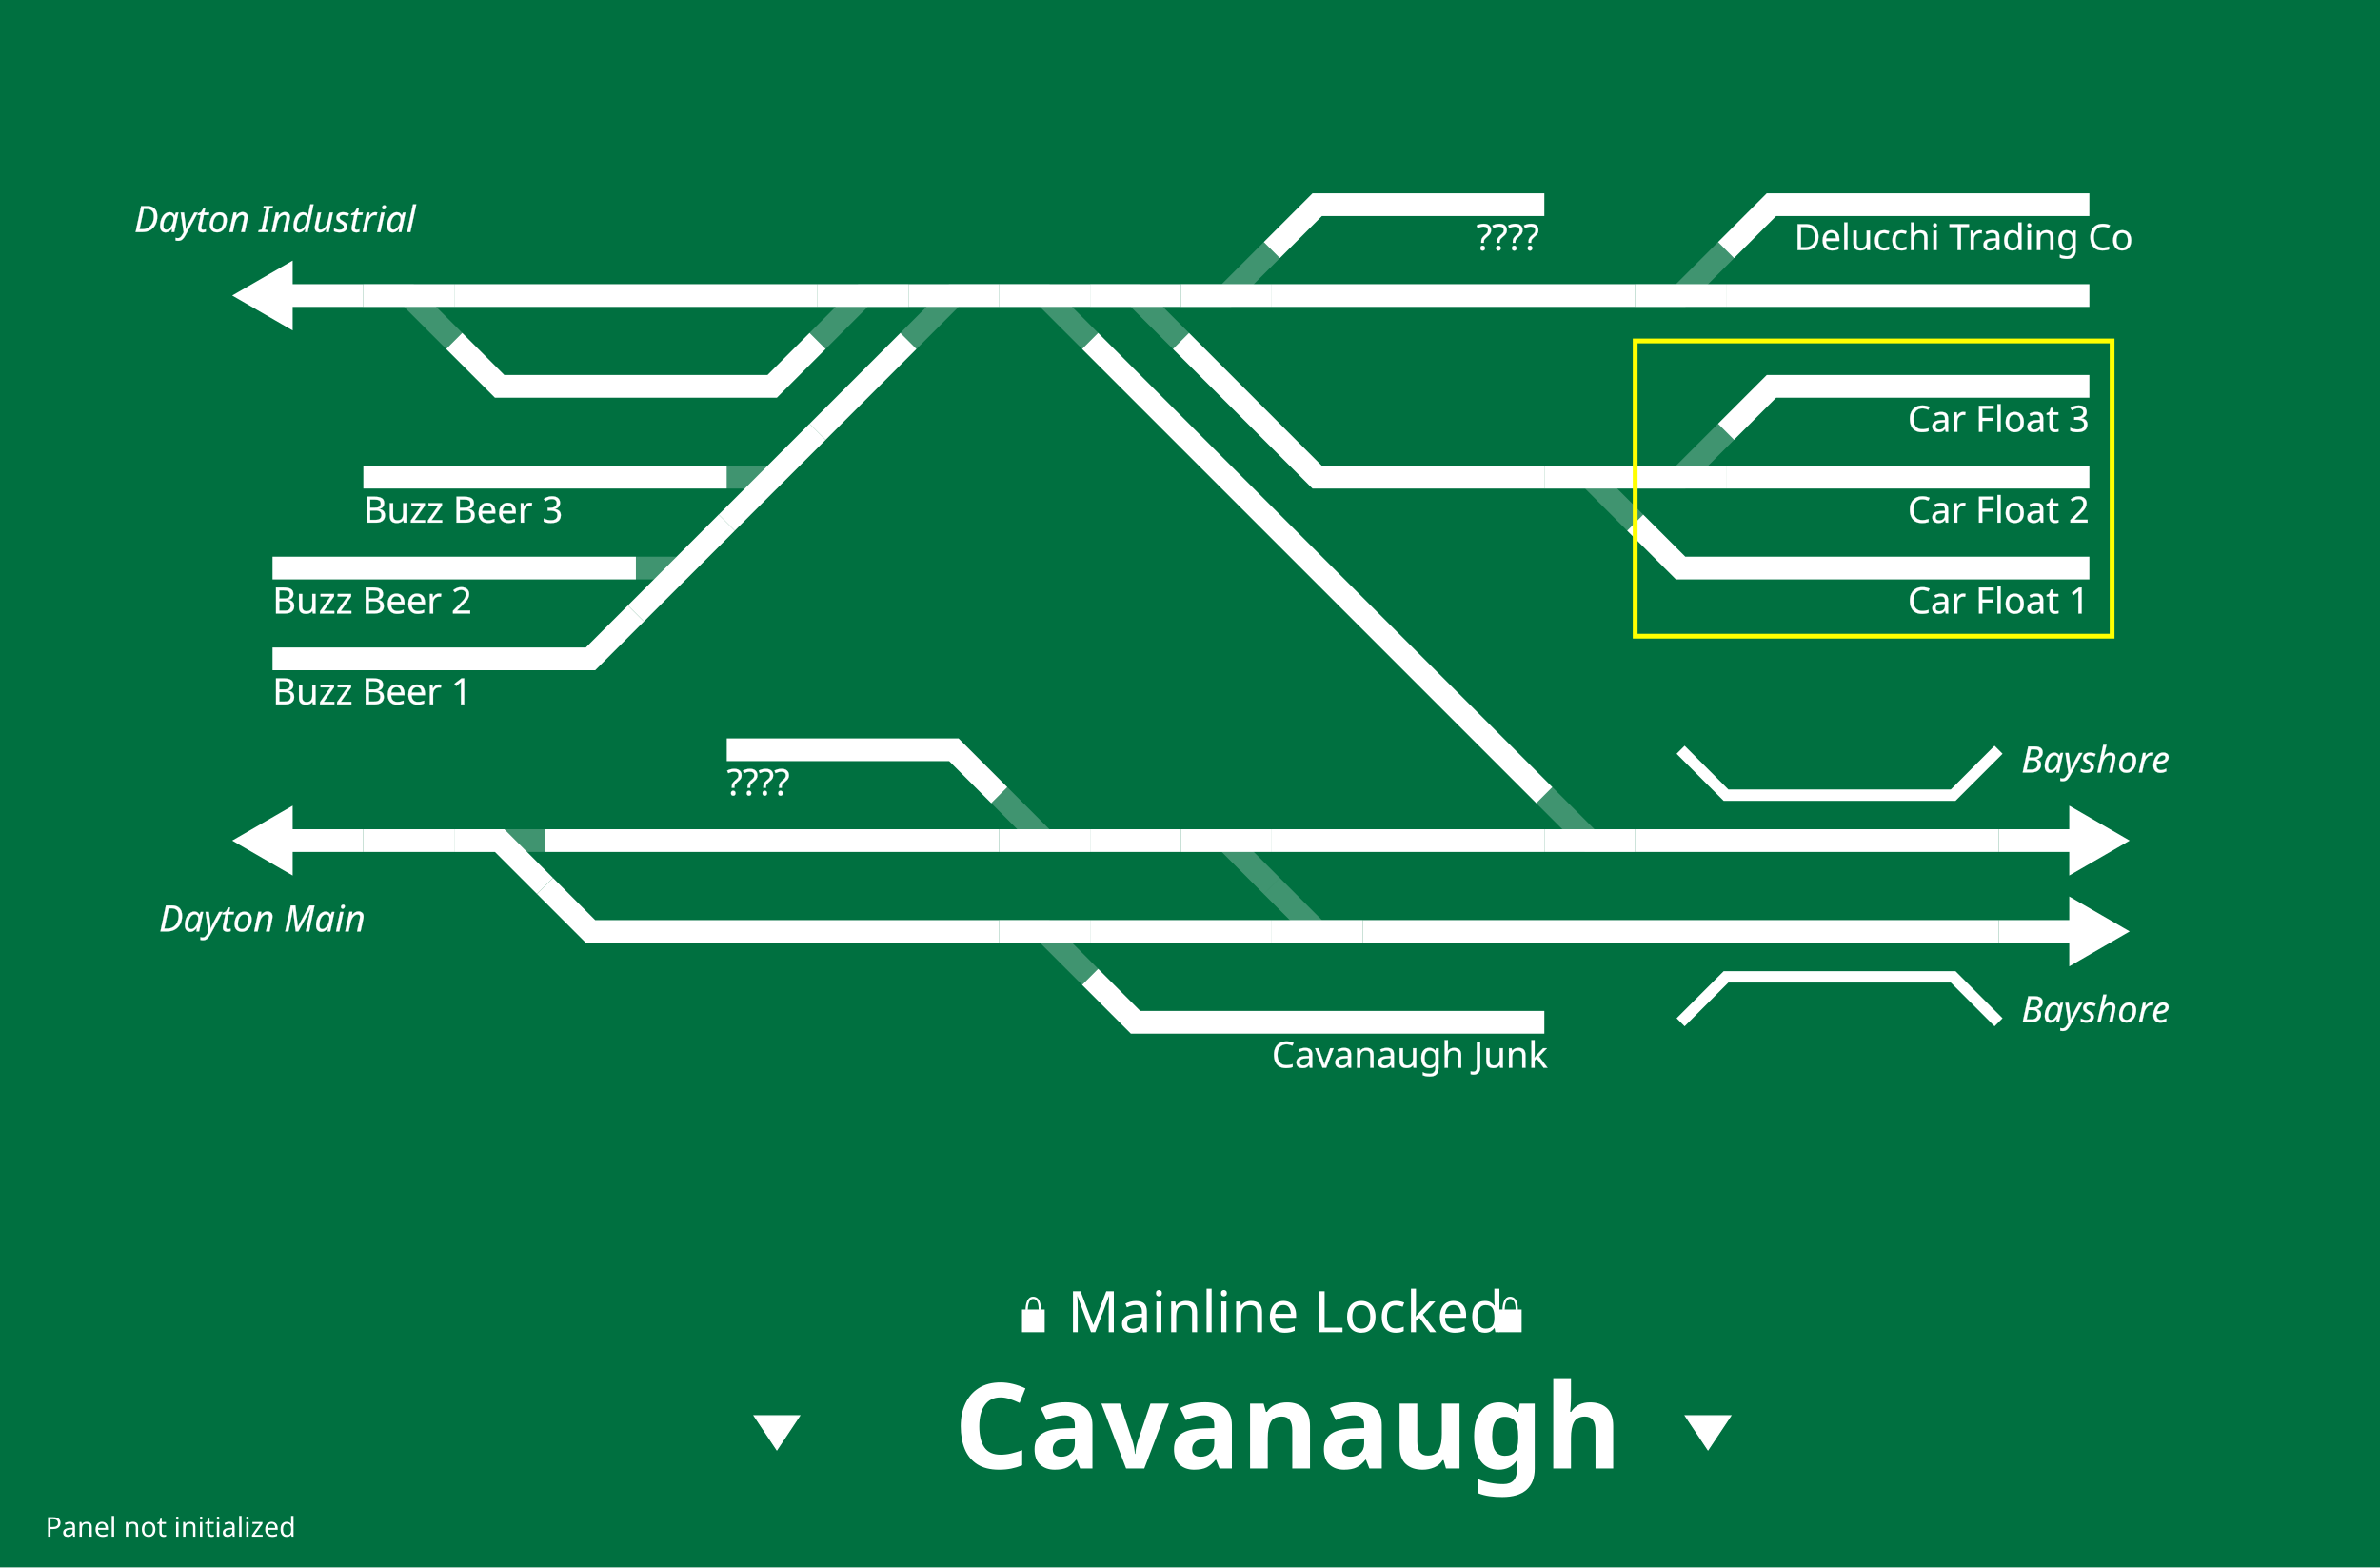
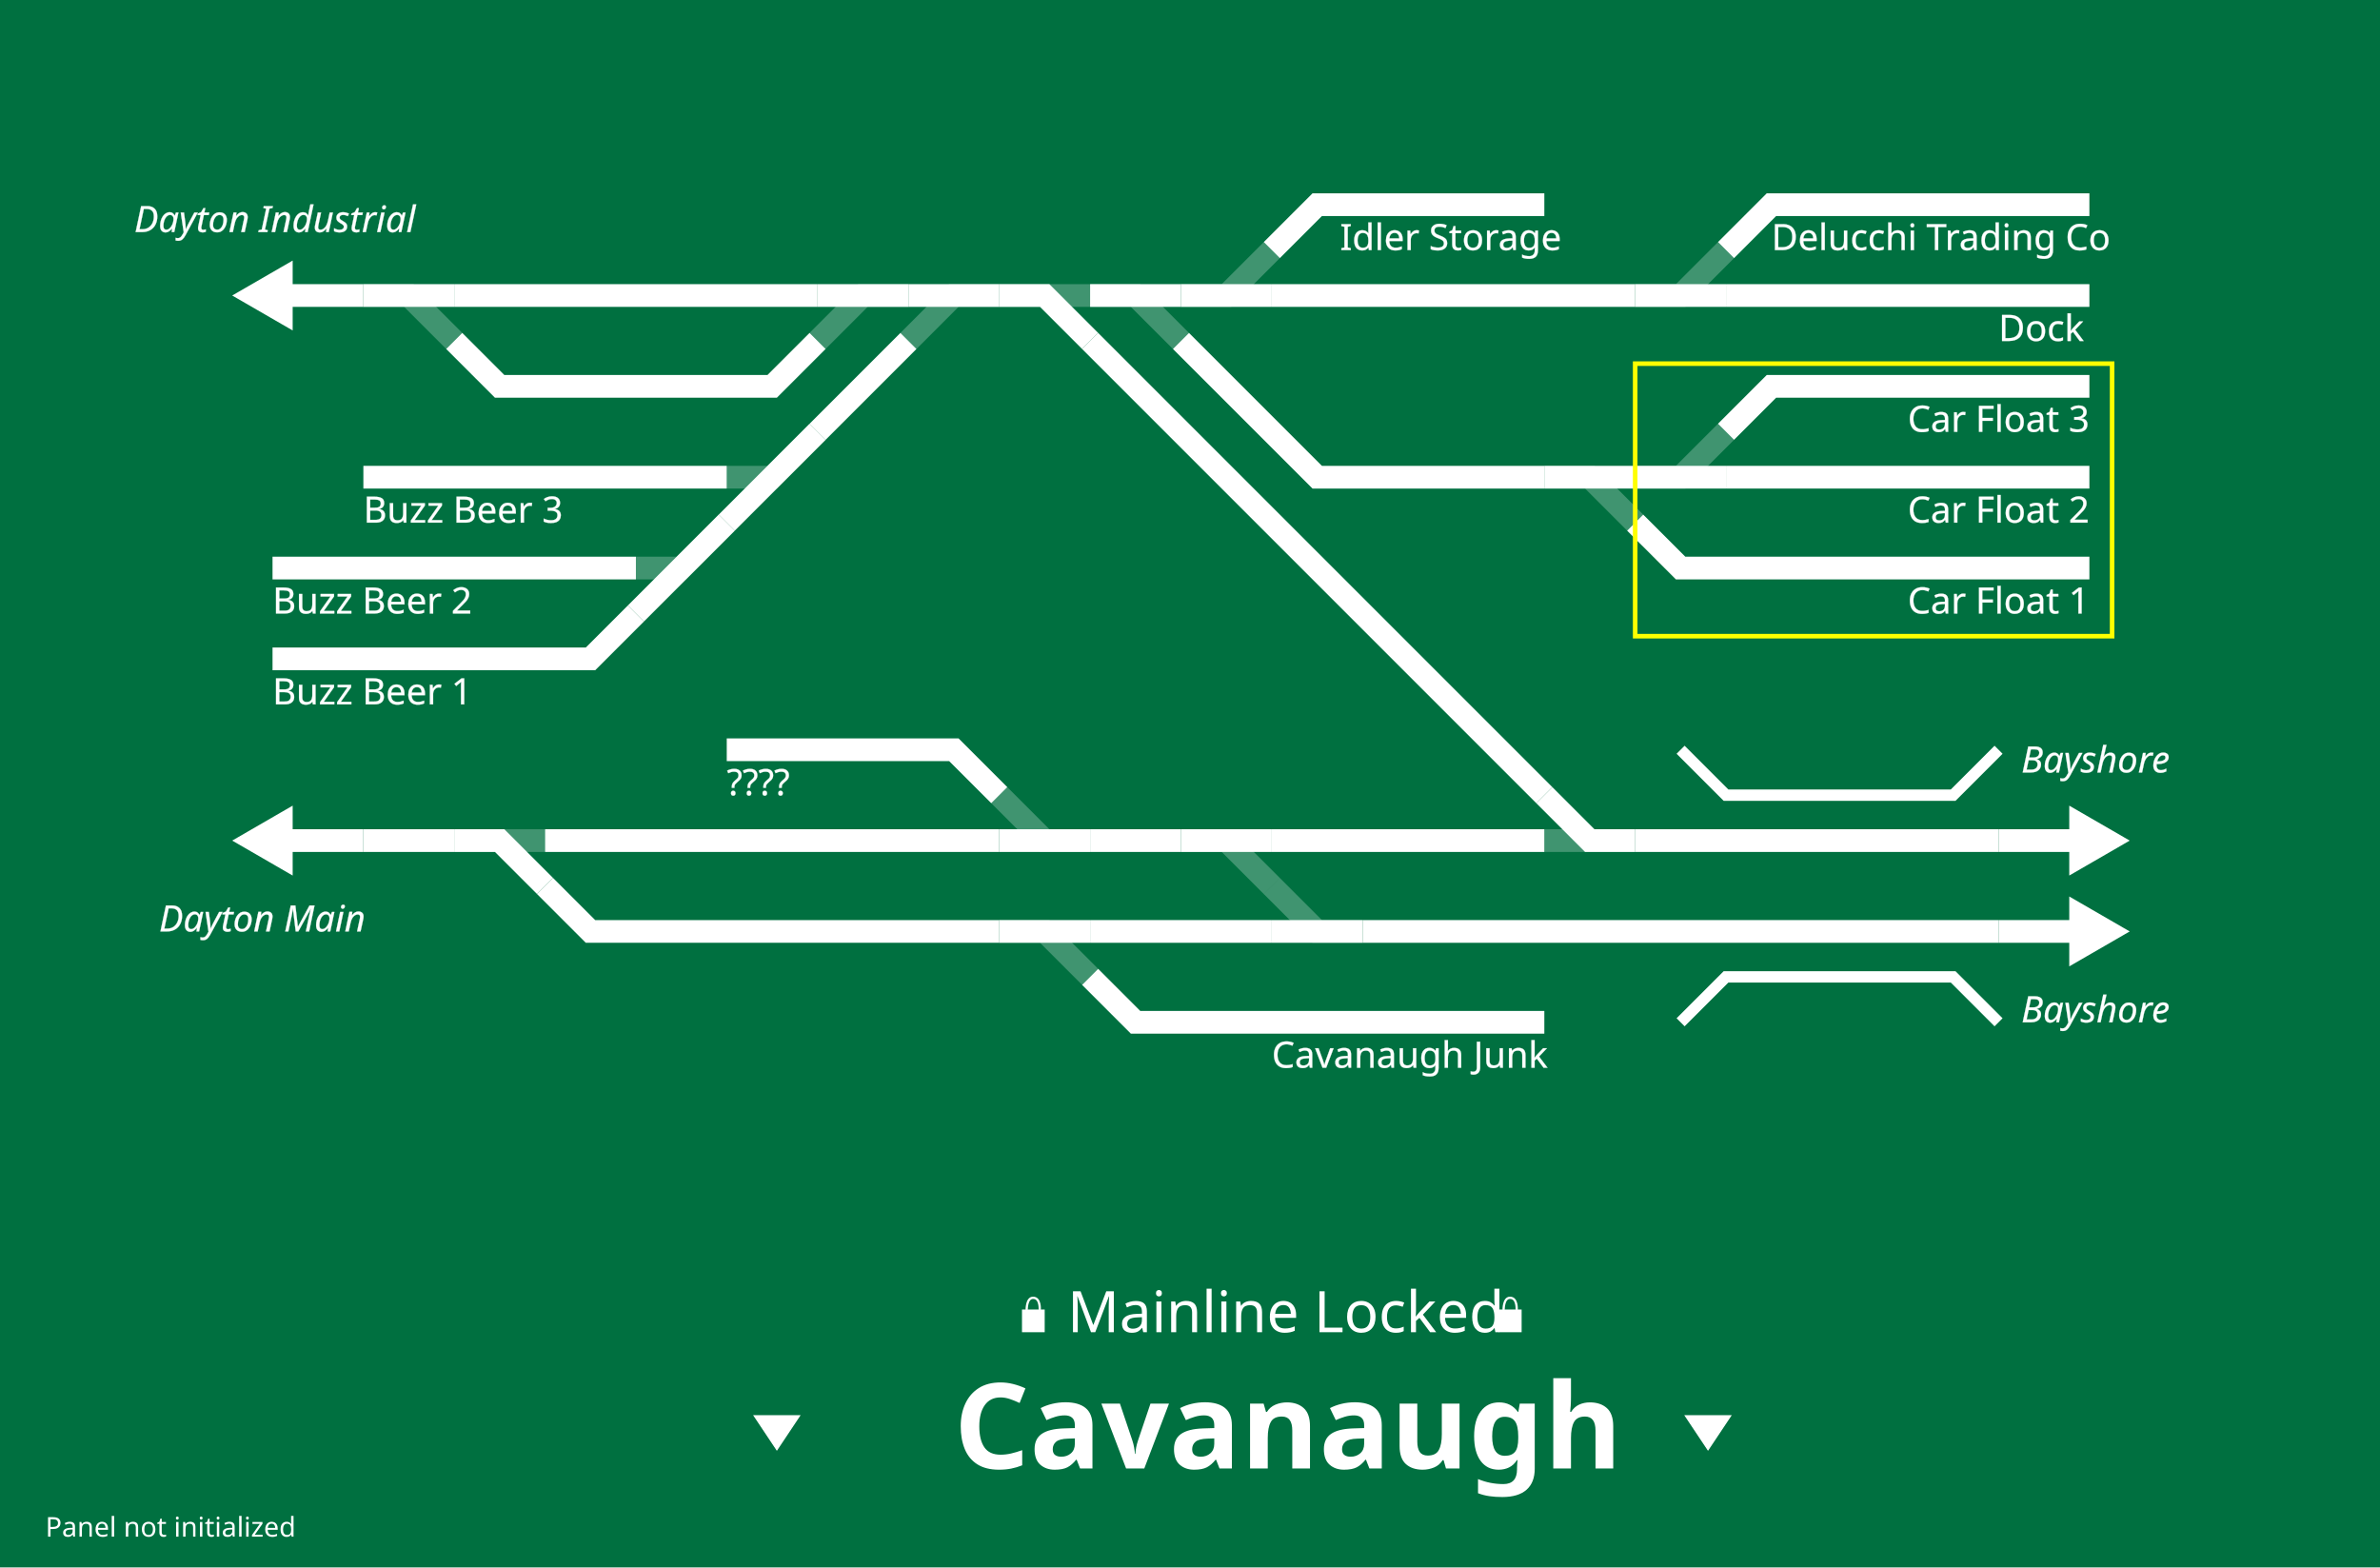
<svg xmlns="http://www.w3.org/2000/svg" xmlns:xlink="http://www.w3.org/1999/xlink" width="1047.958" height="690.115" id="svg2" version="1.1">
  <defs id="defs4">
    <marker orient="auto" refY="0.0" refX="0.0" id="StopS" style="overflow:visible">
      <path id="path4089" d="M 0,5.65 0,-5.65" style="fill:none;stroke:#ffffff;stroke-width:1pt" transform="scale(0.6,0.2)" />
    </marker>
    <linearGradient id="linearGradient5066">
      <stop style="stop-color:#000000;stop-opacity:0.188;" offset="0" id="stop5068" />
      <stop style="stop-color:#000000;stop-opacity:0;" offset="1" id="stop5070" />
    </linearGradient>
    <linearGradient id="linearGradient4692">
      <stop id="stop4694" offset="0" style="stop-color:#ffffff;stop-opacity:0.753;" />
      <stop id="stop4696" offset="1" style="stop-color:#ffffff;stop-opacity:0;" />
    </linearGradient>
    <linearGradient id="linearGradient4186">
      <stop style="stop-color:#808080;stop-opacity:1;" offset="0" id="stop4188" />
      <stop style="stop-color:#000000;stop-opacity:0;" offset="1" id="stop4190" />
    </linearGradient>
    <linearGradient id="linearGradient4137" paint="solid">
      <stop style="stop-color:#00ff00;stop-opacity:1;" offset="0" id="stop4139" />
    </linearGradient>
    <linearGradient xlink:href="#linearGradient4186" id="linearGradient4976" gradientUnits="userSpaceOnUse" x1="39.5" y1="75.114" x2="70.5" y2="75.114" />
    <linearGradient xlink:href="#linearGradient4186" id="linearGradient4978" gradientUnits="userSpaceOnUse" x1="39.5" y1="75.114" x2="70.5" y2="75.114" />
    <radialGradient xlink:href="#linearGradient4692" id="radialGradient5060" gradientUnits="userSpaceOnUse" cx="55" cy="75.114" fx="55" fy="75.114" r="15" />
    <radialGradient xlink:href="#linearGradient5066" id="radialGradient5064" gradientUnits="userSpaceOnUse" cx="55" cy="75.114" fx="55" fy="75.114" r="15" />
    <radialGradient xlink:href="#linearGradient4692" id="radialGradient4247" gradientUnits="userSpaceOnUse" cx="55" cy="75.114" fx="55" fy="75.114" r="15" />
    <radialGradient xlink:href="#linearGradient5066" id="radialGradient4249" gradientUnits="userSpaceOnUse" cx="55" cy="75.114" fx="55" fy="75.114" r="15" />
    <radialGradient xlink:href="#linearGradient5066" id="radialGradient4251" gradientUnits="userSpaceOnUse" cx="55" cy="75.114" fx="55" fy="75.114" r="15" />
    <linearGradient xlink:href="#linearGradient4186" id="linearGradient4253" gradientUnits="userSpaceOnUse" x1="39.5" y1="75.114" x2="70.5" y2="75.114" />
    <linearGradient xlink:href="#linearGradient4186" id="linearGradient4255" gradientUnits="userSpaceOnUse" x1="39.5" y1="75.114" x2="70.5" y2="75.114" />
    <marker orient="auto" refY="0" refX="0.6" id="TriangleAuthNBMarker" style="overflow:visible">
      <path id="TriangleAuthNBMarkerPath" d="m 5.77,0 -8.65,5 0,-10 8.65,5 z" style="fill:#00ff00;fill-rule:evenodd;stroke:#00ff00;stroke-width:1pt;marker-start:none" transform="scale(0.2,0.2)" />
    </marker>
    <marker orient="auto" refY="0" refX="-0.6" id="TriangleAuthSBMarker" style="overflow:visible">
      <path id="TriangleAuthSBMarkerPath" d="m 5.77,0 -8.65,5 0,-10 8.65,5 z" style="fill:#00ff00;fill-rule:evenodd;stroke:#00ff00;stroke-width:1pt;marker-start:none" transform="scale(-0.2,-0.2)" />
    </marker>
    <marker orient="auto" refY="0" refX="0.6" id="TriangleOccupiedNBMarker" style="overflow:visible">
      <path id="TriangleOccupiedNBMarkerPath" d="m 5.77,0 -8.65,5 0,-10 8.65,5 z" style="fill:#ff0000;fill-rule:evenodd;stroke:#ff0000;stroke-width:1pt;marker-start:none" transform="scale(0.2,0.2)" />
    </marker>
    <marker orient="auto" refY="0" refX="-0.6" id="TriangleOccupiedSBMarker" style="overflow:visible">
      <path id="TriangleOccupiedSBMarkerPath" d="m 5.77,0 -8.65,5 0,-10 8.65,5 z" style="fill:#ff0000;fill-rule:evenodd;stroke:#ff0000;stroke-width:1pt;marker-start:none" transform="scale(-0.2,-0.2)" />
    </marker>
    <marker orient="auto" refY="0" refX="0" id="TriangleOutM" style="overflow:visible">
      <path id="path4051" d="m 5.77,0 -8.65,5 0,-10 8.65,5 z" style="fill:#ffffff;fill-rule:evenodd;stroke:#ffffff;stroke-width:1pt;marker-start:none" transform="scale(0.25,0.25)" />
    </marker>
    <marker orient="auto" refY="0" refX="0" id="TriangleInM" style="overflow:visible">
      <path id="path4042" d="m 5.77,0 -8.65,5 0,-10 8.65,5 z" style="fill:#ffffff;fill-rule:evenodd;stroke:#ffffff;stroke-width:1pt;marker-start:none" transform="scale(-0.25,-0.25)" />
    </marker>
    <marker orient="auto" refY="0" refX="0" id="StopM" style="overflow:visible">
      <path id="path4078" d="M 0,5.65 0,-5.65" style="fill:none;stroke:#ffffff;stroke-width:2pt" transform="scale(0.4,0.4)" />
    </marker>
  </defs>
  <g id="backgroundLayer" transform="translate(0,-312.2474)" style="display:inline">
    <rect style="fill:#007040;fill-opacity:1;fill-rule:evenodd;stroke:none" id="panelBackground" width="1047.958" height="690.115" x="0" y="312.247" />
  </g>
  <g id="textLayer" transform="translate(0,-3.979754)" style="display:inline">
    <a xlink:href="Victoria.svg" id="a4948">
      <text id="panelTitle" y="650.561" x="420" style="font-style:normal;font-variant:normal;font-weight:bold;font-stretch:normal;font-size:52.338px;line-height:125%;font-family:'Trebuchet MS';-inkscape-font-specification:'Trebuchet MS Bold';text-align:start;letter-spacing:0px;word-spacing:0px;writing-mode:lr-tb;text-anchor:start;fill:#ffffff;fill-opacity:1;stroke:none" xml:space="preserve">
        <tspan y="650.561" x="420" id="tspan3823">Cavanaugh</tspan>
      </text>
    </a>
    <text id="panelStatus" y="680.561" x="20" style="font-style:normal;font-variant:normal;font-weight:normal;font-stretch:normal;font-size:12px;line-height:125%;font-family:'Trebuchet MS';-inkscape-font-specification:'Trebuchet MS';text-align:start;letter-spacing:0px;word-spacing:0px;writing-mode:lr-tb;text-anchor:start;fill:#ffffff;fill-opacity:1;stroke:none" xml:space="preserve">
      <tspan y="680.561" x="20" id="tspanPanelStatus">Panel not initialized</tspan>
    </text>
    <path style="fill:#ffffff;fill-opacity:1;stroke:#ffffff;stroke-width:0.5px;stroke-linecap:butt;stroke-linejoin:miter;stroke-opacity:1" d="m 342.068,642.323 -10,-15 20,0 z" id="leftLevelTriangle" />
    <use x="0" y="0" xlink:href="#leftLevelTriangle" id="rightLevelTriangle" transform="translate(410,2.9515625e-6)" width="1047.958" height="690.115" />
    <g id="mainlineLockedGroup" transform="translate(70,486.4666)">
      <text xml:space="preserve" style="font-style:normal;font-variant:normal;font-weight:normal;font-stretch:normal;font-size:25.23px;line-height:125%;font-family:'Trebuchet MS';-inkscape-font-specification:'Trebuchet MS';text-align:start;letter-spacing:0px;word-spacing:0px;writing-mode:lr-tb;text-anchor:start;fill:#ffffff;fill-opacity:1;stroke:none" x="400" y="104.094" id="mainlineLockedText">
        <tspan y="104.094" x="400" id="tspan3321">Mainline Locked</tspan>
      </text>
      <g id="leftLock">
        <rect id="lockBody" width="10" height="10" x="380" y="94.094" style="fill:#ffffff;fill-opacity:1;stroke:none" />
        <path style="fill:none;stroke:#ffffff;stroke-width:1px;stroke-linecap:butt;stroke-linejoin:miter;stroke-opacity:1" d="m 382.068,94.274 c 0,0 -0.12,-5.383 2.818,-5.323 3.358,-0.06 2.924,5.323 2.924,5.323" id="path4159" />
      </g>
      <use height="690.115" width="1047.958" transform="translate(210,1.3237304e-6)" id="rightLock" xlink:href="#leftLock" y="0" x="0" />
    </g>
  </g>
  <g id="industrialTrackLayer" transform="translate(0,-3.979754)" style="display:inline">
    <path style="fill:none;stroke:#ffffff;stroke-width:10;stroke-linecap:butt;stroke-linejoin:miter;stroke-miterlimit:4;stroke-dasharray:none;stroke-opacity:1" d="m 680,454.094 -180,0 -20,-20" id="class2NorthPath" />
    <g id="g3187" transform="matrix(-1,0,0,1,760,-200)">
      <path style="opacity:0.25;fill:none;stroke:#ffffff;stroke-width:10;stroke-linecap:butt;stroke-linejoin:miter;stroke-miterlimit:4;stroke-dasharray:none;stroke-opacity:1" d="m 440,414.094 -20,0 -20,-20" id="TO115.R" />
      <path id="TO115.N" d="m 440,434.094 c -13.333,-13.333 -26.667,-26.667 -40,-40" style="fill:none;stroke:#ffffff;stroke-width:10;stroke-linecap:butt;stroke-linejoin:miter;stroke-miterlimit:4;stroke-dasharray:none;stroke-opacity:1" />
    </g>
    <g id="g3199" transform="matrix(-1,0,0,-1,1080,908.189)">
      <path style="opacity:0.25;fill:none;stroke:#ffffff;stroke-width:10;stroke-linecap:butt;stroke-linejoin:miter;stroke-miterlimit:4;stroke-dasharray:none;stroke-opacity:1" d="m 520,514.095 20,20 20,0" id="TO100A.R" />
      <path id="TO100A.N" d="m 520,534.095 40,0" style="fill:none;stroke:#ffffff;stroke-width:10;stroke-linecap:butt;stroke-linejoin:miter;stroke-miterlimit:4;stroke-dasharray:none;stroke-opacity:1" />
    </g>
    <g id="g3524" transform="translate(40,-120)">
      <path style="opacity:0.25;fill:none;stroke:#ffffff;stroke-width:10;stroke-linecap:butt;stroke-linejoin:miter;stroke-miterlimit:4;stroke-dasharray:none;stroke-opacity:1" d="m 520,514.095 20,20 20,0" id="TO100B.R" />
      <path id="TO100B.N" d="m 520,534.095 40,0" style="fill:none;stroke:#ffffff;stroke-width:10;stroke-linecap:butt;stroke-linejoin:miter;stroke-miterlimit:4;stroke-dasharray:none;stroke-opacity:1" />
    </g>
    <g id="g3532" transform="matrix(-1,0,0,-1,1000,948.189)">
      <path style="opacity:0.25;fill:none;stroke:#ffffff;stroke-width:10;stroke-linecap:butt;stroke-linejoin:miter;stroke-miterlimit:4;stroke-dasharray:none;stroke-opacity:1" d="m 520,514.095 20,20 20,0" id="TO102.R" />
      <path id="TO102.N" d="m 520,534.095 40,0" style="fill:none;stroke:#ffffff;stroke-width:10;stroke-linecap:butt;stroke-linejoin:miter;stroke-miterlimit:4;stroke-dasharray:none;stroke-opacity:1" />
    </g>
    <g id="g3536" transform="translate(-80,-160)">
      <path style="opacity:0.25;fill:none;stroke:#ffffff;stroke-width:10;stroke-linecap:butt;stroke-linejoin:miter;stroke-miterlimit:4;stroke-dasharray:none;stroke-opacity:1" d="m 520,514.095 20,20 20,0" id="TO103.R" />
      <path id="TO103.N" d="m 520,534.095 40,0" style="fill:none;stroke:#ffffff;stroke-width:10;stroke-linecap:butt;stroke-linejoin:miter;stroke-miterlimit:4;stroke-dasharray:none;stroke-opacity:1" />
    </g>
    <g id="g3540" transform="translate(160,-160)">
-       <path style="opacity:0.25;fill:none;stroke:#ffffff;stroke-width:10;stroke-linecap:butt;stroke-linejoin:miter;stroke-miterlimit:4;stroke-dasharray:none;stroke-opacity:1" d="m 520,514.095 20,20 20,0" id="TO105.R" />
-       <path id="TO105.N" d="m 520,534.095 40,0" style="fill:none;stroke:#ffffff;stroke-width:10;stroke-linecap:butt;stroke-linejoin:miter;stroke-miterlimit:4;stroke-dasharray:none;stroke-opacity:1" />
+       <path style="opacity:0.25;fill:none;stroke:#ffffff;stroke-width:10;stroke-linecap:butt;stroke-linejoin:miter;stroke-miterlimit:4;stroke-dasharray:none;stroke-opacity:1" d="m 520,534.095 40,0" id="TO105.R" />
+       <path id="TO105.N" d="m 520,514.095 20,20 20,0" style="fill:none;stroke:#ffffff;stroke-width:10;stroke-linecap:butt;stroke-linejoin:miter;stroke-miterlimit:4;stroke-dasharray:none;stroke-opacity:1" />
    </g>
    <path id="departureNorthPath" d="m 760,114.094 20,-20 140,0" style="fill:none;stroke:#ffffff;stroke-width:10;stroke-linecap:butt;stroke-linejoin:miter;stroke-miterlimit:4;stroke-dasharray:none;stroke-opacity:1" />
    <path id="path3245" d="m 560,414.094 -80,0" style="fill:none;stroke:#ffffff;stroke-width:10;stroke-linecap:butt;stroke-linejoin:miter;stroke-miterlimit:4;stroke-dasharray:none;stroke-opacity:1" />
    <path id="path3256" d="m 480,154.095 200,200" style="fill:none;stroke:#ffffff;stroke-width:10;stroke-linecap:butt;stroke-linejoin:miter;stroke-miterlimit:4;stroke-dasharray:none;stroke-opacity:1" />
    <path style="fill:none;stroke:#ffffff;stroke-width:10;stroke-linecap:butt;stroke-linejoin:miter;stroke-miterlimit:4;stroke-dasharray:none;stroke-opacity:1" d="m 280,274.094 -20,20 -140,0" id="path3251" />
    <path style="fill:none;stroke:#ffffff;stroke-width:10;stroke-linecap:butt;stroke-linejoin:miter;stroke-miterlimit:4;stroke-dasharray:none;stroke-opacity:1" d="m 280,254.095 -160,0" id="path3258" />
    <path id="path3260" d="m 520,374.094 -40,0" style="fill:none;stroke:#ffffff;stroke-width:10;stroke-linecap:butt;stroke-linejoin:miter;stroke-miterlimit:4;stroke-dasharray:none;stroke-opacity:1" />
    <path style="fill:none;stroke:#ffffff;stroke-width:10;stroke-linecap:butt;stroke-linejoin:miter;stroke-miterlimit:4;stroke-dasharray:none;stroke-opacity:1" d="m 680,374.094 -120,0" id="path3262" />
    <path style="fill:none;stroke:#ffffff;stroke-width:10;stroke-linecap:butt;stroke-linejoin:miter;stroke-miterlimit:4;stroke-dasharray:none;stroke-opacity:1" d="m 880,374.094 -160,0" id="path3266" />
    <path id="path3268" d="m 880,414.094 -280,0" style="fill:none;stroke:#ffffff;stroke-width:10;stroke-linecap:butt;stroke-linejoin:miter;stroke-miterlimit:4;stroke-dasharray:none;stroke-opacity:1" />
    <path style="display:inline;fill:none;stroke:#ffffff;stroke-width:10;stroke-linecap:butt;stroke-linejoin:miter;stroke-miterlimit:4;stroke-dasharray:none;stroke-opacity:1;marker-start:url(#TriangleInM)" d="m 920,374.094 -40,0" id="path3233" />
    <path id="path3235" d="m 920,414.094 -40,0" style="display:inline;fill:none;stroke:#ffffff;stroke-width:10;stroke-linecap:butt;stroke-linejoin:miter;stroke-miterlimit:4;stroke-dasharray:none;stroke-opacity:1;marker-start:url(#TriangleInM)" />
    <path id="path3332" d="m 120,134.095 40,0" style="display:inline;fill:none;stroke:#ffffff;stroke-width:10;stroke-linecap:butt;stroke-linejoin:miter;stroke-miterlimit:4;stroke-dasharray:none;stroke-opacity:1;marker-start:url(#TriangleInM)" />
    <path style="fill:none;stroke:#ffffff;stroke-width:10;stroke-linecap:butt;stroke-linejoin:miter;stroke-miterlimit:4;stroke-dasharray:none;stroke-opacity:1" d="m 440,414.094 -180,0 -20,-20" id="path3313" />
    <path id="path3315" d="m 440,354.094 -20,-20 -100,0" style="fill:none;stroke:#ffffff;stroke-width:10;stroke-linecap:butt;stroke-linejoin:miter;stroke-miterlimit:4;stroke-dasharray:none;stroke-opacity:1" />
    <path style="fill:none;stroke:#ffffff;stroke-width:10;stroke-linecap:butt;stroke-linejoin:miter;stroke-miterlimit:4;stroke-dasharray:none;stroke-opacity:1" d="m 440,374.094 -200,0" id="path3150" />
    <g transform="matrix(-1,0,0,-1,1000,668.189)" id="g4305">
-       <path id="TO124.R" d="m 520,514.095 20,20 20,0" style="opacity:0.25;fill:none;stroke:#ffffff;stroke-width:10;stroke-linecap:butt;stroke-linejoin:miter;stroke-miterlimit:4;stroke-dasharray:none;stroke-opacity:1" />
-       <path style="fill:none;stroke:#ffffff;stroke-width:10;stroke-linecap:butt;stroke-linejoin:miter;stroke-miterlimit:4;stroke-dasharray:none;stroke-opacity:1" d="m 520,534.095 40,0" id="TO124.N" />
+       <path id="TO124.R" d="m 520,534.095 40,0" style="opacity:0.25;fill:none;stroke:#ffffff;stroke-width:10;stroke-linecap:butt;stroke-linejoin:miter;stroke-miterlimit:4;stroke-dasharray:none;stroke-opacity:1" />
+       <path style="fill:none;stroke:#ffffff;stroke-width:10;stroke-linecap:butt;stroke-linejoin:miter;stroke-miterlimit:4;stroke-dasharray:none;stroke-opacity:1" d="m 520,514.095 20,20 20,0" id="TO124.N" />
    </g>
    <g id="g4311" transform="matrix(-1,0,0,-1,1040,668.189)">
      <path style="opacity:0.25;fill:none;stroke:#ffffff;stroke-width:10;stroke-linecap:butt;stroke-linejoin:miter;stroke-miterlimit:4;stroke-dasharray:none;stroke-opacity:1" d="m 520,514.095 20,20 20,0" id="TO123.R" />
      <path id="TO123.N" d="m 520,534.095 40,0" style="fill:none;stroke:#ffffff;stroke-width:10;stroke-linecap:butt;stroke-linejoin:miter;stroke-miterlimit:4;stroke-dasharray:none;stroke-opacity:1" />
    </g>
    <g transform="matrix(-1,0,0,1,1080,-400)" id="g4317">
      <path id="TO122.R" d="m 520,514.095 20,20 20,0" style="opacity:0.25;fill:none;stroke:#ffffff;stroke-width:10;stroke-linecap:butt;stroke-linejoin:miter;stroke-miterlimit:4;stroke-dasharray:none;stroke-opacity:1" />
      <path style="fill:none;stroke:#ffffff;stroke-width:10;stroke-linecap:butt;stroke-linejoin:miter;stroke-miterlimit:4;stroke-dasharray:none;stroke-opacity:1" d="m 520,534.095 40,0" id="TO122.N" />
    </g>
    <g id="g4323" transform="matrix(-1,0,0,1,1280,-400)">
      <path style="opacity:0.25;fill:none;stroke:#ffffff;stroke-width:10;stroke-linecap:butt;stroke-linejoin:miter;stroke-miterlimit:4;stroke-dasharray:none;stroke-opacity:1" d="m 520,514.095 20,20 20,0" id="TO121.R" />
      <path id="TO121.N" d="m 520,534.095 40,0" style="fill:none;stroke:#ffffff;stroke-width:10;stroke-linecap:butt;stroke-linejoin:miter;stroke-miterlimit:4;stroke-dasharray:none;stroke-opacity:1" />
    </g>
    <g transform="matrix(-1,0,0,-1,1240,748.189)" id="g4329">
      <path id="TO120.R" d="m 520,514.095 20,20 20,0" style="opacity:0.25;fill:none;stroke:#ffffff;stroke-width:10;stroke-linecap:butt;stroke-linejoin:miter;stroke-miterlimit:4;stroke-dasharray:none;stroke-opacity:1" />
      <path style="fill:none;stroke:#ffffff;stroke-width:10;stroke-linecap:butt;stroke-linejoin:miter;stroke-miterlimit:4;stroke-dasharray:none;stroke-opacity:1" d="m 520,534.095 40,0" id="TO120.N" />
    </g>
    <g transform="matrix(-1,0,0,1,1280,-320)" id="g4335">
      <path id="TO119.R" d="m 520,514.095 20,20 20,0" style="opacity:0.25;fill:none;stroke:#ffffff;stroke-width:10;stroke-linecap:butt;stroke-linejoin:miter;stroke-miterlimit:4;stroke-dasharray:none;stroke-opacity:1" />
      <path style="fill:none;stroke:#ffffff;stroke-width:10;stroke-linecap:butt;stroke-linejoin:miter;stroke-miterlimit:4;stroke-dasharray:none;stroke-opacity:1" d="m 520,534.095 40,0" id="TO119.N" />
    </g>
    <g transform="matrix(1,0,0,-1,-120,668.189)" id="g4341">
      <path id="TO118.R" d="m 520,514.095 20,20 20,0" style="opacity:0.25;fill:none;stroke:#ffffff;stroke-width:10;stroke-linecap:butt;stroke-linejoin:miter;stroke-miterlimit:4;stroke-dasharray:none;stroke-opacity:1" />
      <path style="fill:none;stroke:#ffffff;stroke-width:10;stroke-linecap:butt;stroke-linejoin:miter;stroke-miterlimit:4;stroke-dasharray:none;stroke-opacity:1" d="m 520,534.095 40,0" id="TO118.N" />
    </g>
    <g id="g4347" transform="matrix(1,0,0,-1,-160,668.189)">
      <path style="opacity:0.25;fill:none;stroke:#ffffff;stroke-width:10;stroke-linecap:butt;stroke-linejoin:miter;stroke-miterlimit:4;stroke-dasharray:none;stroke-opacity:1" d="m 520,514.095 20,20 20,0" id="TO117.R" />
      <path id="TO117.N" d="m 520,534.095 40,0" style="fill:none;stroke:#ffffff;stroke-width:10;stroke-linecap:butt;stroke-linejoin:miter;stroke-miterlimit:4;stroke-dasharray:none;stroke-opacity:1" />
    </g>
    <g id="g4353" transform="matrix(-1,0,0,-1,720,668.189)">
      <path style="opacity:0.25;fill:none;stroke:#ffffff;stroke-width:10;stroke-linecap:butt;stroke-linejoin:miter;stroke-miterlimit:4;stroke-dasharray:none;stroke-opacity:1" d="m 520,514.095 20,20 20,0" id="TO116.R" />
      <path id="TO116.N" d="m 520,534.095 40,0" style="fill:none;stroke:#ffffff;stroke-width:10;stroke-linecap:butt;stroke-linejoin:miter;stroke-miterlimit:4;stroke-dasharray:none;stroke-opacity:1" />
    </g>
    <g transform="matrix(-1,0,0,1,720,-160)" id="g4363">
      <path id="TO114.R" d="m 440,414.094 -20,0 -20,-20" style="opacity:0.25;fill:none;stroke:#ffffff;stroke-width:10;stroke-linecap:butt;stroke-linejoin:miter;stroke-miterlimit:4;stroke-dasharray:none;stroke-opacity:1" />
      <path style="fill:none;stroke:#ffffff;stroke-width:10;stroke-linecap:butt;stroke-linejoin:miter;stroke-miterlimit:4;stroke-dasharray:none;stroke-opacity:1" d="m 440,434.094 c -13.333,-13.333 -26.667,-26.667 -40,-40" id="TO114.N" />
    </g>
    <path style="fill:none;stroke:#ffffff;stroke-width:10;stroke-linecap:butt;stroke-linejoin:miter;stroke-miterlimit:4;stroke-dasharray:none;stroke-opacity:1" d="m 560,114.094 20,-20 100,0" id="path4373" />
    <path id="path4375" d="m 760,194.095 20,-20 140,0" style="fill:none;stroke:#ffffff;stroke-width:10;stroke-linecap:butt;stroke-linejoin:miter;stroke-miterlimit:4;stroke-dasharray:none;stroke-opacity:1" />
    <path style="fill:none;stroke:#ffffff;stroke-width:10;stroke-linecap:butt;stroke-linejoin:miter;stroke-miterlimit:4;stroke-dasharray:none;stroke-opacity:1" d="m 720,234.095 20,20 180,0" id="path4377" />
    <path id="path4379" d="m 520,154.095 60,60 100,0" style="fill:none;stroke:#ffffff;stroke-width:10;stroke-linecap:butt;stroke-linejoin:miter;stroke-miterlimit:4;stroke-dasharray:none;stroke-opacity:1" />
    <path id="path4381" d="m 720,134.095 -160,0" style="fill:none;stroke:#ffffff;stroke-width:10;stroke-linecap:butt;stroke-linejoin:miter;stroke-miterlimit:4;stroke-dasharray:none;stroke-opacity:1" />
    <path style="fill:none;stroke:#ffffff;stroke-width:10;stroke-linecap:butt;stroke-linejoin:miter;stroke-miterlimit:4;stroke-dasharray:none;stroke-opacity:1" d="m 920,134.095 -160,0" id="path4383" />
    <path style="fill:none;stroke:#ffffff;stroke-width:10;stroke-linecap:butt;stroke-linejoin:miter;stroke-miterlimit:4;stroke-dasharray:none;stroke-opacity:1" d="m 200,154.095 20,20 120,0 20,-20" id="path4387" />
    <path style="fill:none;stroke:#ffffff;stroke-width:10;stroke-linecap:butt;stroke-linejoin:miter;stroke-miterlimit:4;stroke-dasharray:none;stroke-opacity:1" d="m 360,134.095 -160,0" id="path4389" />
    <path id="path4391" d="m 920,214.095 -160,0" style="fill:none;stroke:#ffffff;stroke-width:10;stroke-linecap:butt;stroke-linejoin:miter;stroke-miterlimit:4;stroke-dasharray:none;stroke-opacity:1" />
    <path id="path4396" d="m 320,214.095 -160,0" style="fill:none;stroke:#ffffff;stroke-width:10;stroke-linecap:butt;stroke-linejoin:miter;stroke-miterlimit:4;stroke-dasharray:none;stroke-opacity:1" />
    <path style="fill:none;stroke:#ffffff;stroke-width:10;stroke-linecap:butt;stroke-linejoin:miter;stroke-miterlimit:4;stroke-dasharray:none;stroke-opacity:1" d="m 400,154.095 -40,40" id="path4398" />
    <path id="path4426" d="m 880,334.094 -20,20 -100,0 -20,-20" style="fill:none;stroke:#ffffff;stroke-width:5;stroke-linecap:butt;stroke-linejoin:miter;stroke-miterlimit:4;stroke-dasharray:none;stroke-opacity:1" />
    <path style="fill:none;stroke:#ffffff;stroke-width:5;stroke-linecap:butt;stroke-linejoin:miter;stroke-miterlimit:4;stroke-dasharray:none;stroke-opacity:1" d="m 880,454.094 -20,-20 -100,0 -20,20" id="path4428" />
  </g>
  <g id="mainlineTrackLayer" transform="translate(0,-3.979754)" style="display:inline">
    <path style="fill:none;stroke:#ffffff;stroke-width:10;stroke-linecap:butt;stroke-linejoin:miter;stroke-miterlimit:4;stroke-dasharray:none;stroke-opacity:1;marker-start:url(#TriangleInM)" d="m 120,374.094 40,0" id="path4255" />
    <g style="display:inline" id="g3528" transform="matrix(-1,0,0,-1,760,908.189)">
      <path id="TO101.N" d="m 520,534.095 40,0" style="opacity:0.25;fill:none;stroke:#ffffff;stroke-width:10;stroke-linecap:butt;stroke-linejoin:miter;stroke-miterlimit:4;stroke-dasharray:none;stroke-opacity:1" />
      <path style="fill:none;stroke:#ffffff;stroke-width:10;stroke-linecap:butt;stroke-linejoin:miter;stroke-miterlimit:4;stroke-dasharray:none;stroke-opacity:1" d="m 520,514.095 20,20 20,0" id="TO101.R" />
    </g>
    <path id="path4393" d="m 200,374.094 -40,0" style="display:inline;fill:none;stroke:#ffffff;stroke-width:10;stroke-linecap:butt;stroke-linejoin:miter;stroke-miterlimit:4;stroke-dasharray:none;stroke-opacity:1" />
  </g>
  <g id="mainlinePanelLinkLayer" transform="translate(0,-5.4327394e-5)" style="display:inline">
-     <a xlink:href="Dayton.svg" id="daytonMainLink" transform="translate(-60,164)">
+     <a xlink:href="Dayton.svg" transform="translate(-60,164)" id="daytonMainLink">
      <text id="text3335" y="246.115" x="130" style="font-style:italic;font-variant:normal;font-weight:normal;font-stretch:normal;font-size:16px;line-height:125%;font-family:'Trebuchet MS';-inkscape-font-specification:'Trebuchet MS Italic';text-align:start;letter-spacing:0px;word-spacing:0px;writing-mode:lr-tb;text-anchor:start;fill:#ffffff;fill-opacity:1;stroke:#ffffff;stroke-width:0.1;stroke-miterlimit:4;stroke-dasharray:none;stroke-opacity:1" xml:space="preserve">
        <tspan y="246.115" x="130" id="tspan3337">Dayton Main</tspan>
      </text>
    </a>
-     <a xlink:href="Dayton.svg" transform="translate(-50.91918,16.0587)" id="daytonIndustrialLink">
+     <a xlink:href="Dayton.svg" id="daytonIndustrialLink" transform="translate(-50.91918,16.0587)">
      <text id="text3305" y="86.115" x="110" style="font-style:italic;font-variant:normal;font-weight:normal;font-stretch:normal;font-size:16px;line-height:125%;font-family:'Trebuchet MS';-inkscape-font-specification:'Trebuchet MS Italic';text-align:start;letter-spacing:0px;word-spacing:0px;writing-mode:lr-tb;text-anchor:start;fill:#ffffff;fill-opacity:1;stroke:#ffffff;stroke-width:0.1;stroke-miterlimit:4;stroke-dasharray:none;stroke-opacity:1" xml:space="preserve">
        <tspan id="tspan3307" y="86.115" x="110">Dayton Industrial</tspan>
      </text>
    </a>
  </g>
  <g id="industrialPanelLinkLayer" transform="translate(0,-5.0432739e-4)" style="display:inline">
-     <a xlink:href="Bayshore.svg" style="display:inline" transform="translate(750,204.0005)" id="bayshoreLink">
+     <a xlink:href="Bayshore.svg" id="bayshoreLink" transform="translate(750,204.0005)" style="display:inline">
      <text id="text3225" y="136.115" x="140" style="font-style:italic;font-variant:normal;font-weight:normal;font-stretch:normal;font-size:16px;line-height:125%;font-family:'Trebuchet MS';-inkscape-font-specification:'Trebuchet MS Italic';text-align:start;letter-spacing:0px;word-spacing:0px;writing-mode:lr-tb;text-anchor:start;fill:#ffffff;fill-opacity:1;stroke:#ffffff;stroke-width:0.1;stroke-miterlimit:4;stroke-dasharray:none;stroke-opacity:1" xml:space="preserve">
        <tspan y="136.115" x="140" id="tspan3227">Bayshore</tspan>
      </text>
      <text xml:space="preserve" style="font-style:italic;font-variant:normal;font-weight:normal;font-stretch:normal;font-size:16px;line-height:125%;font-family:'Trebuchet MS';-inkscape-font-specification:'Trebuchet MS Italic';text-align:start;letter-spacing:0px;word-spacing:0px;writing-mode:lr-tb;text-anchor:start;fill:#ffffff;fill-opacity:1;stroke:#ffffff;stroke-width:0.1;stroke-miterlimit:4;stroke-dasharray:none;stroke-opacity:1" x="140" y="246.115" id="text3229">
        <tspan id="tspan3231" x="140" y="246.115">Bayshore</tspan>
      </text>
    </a>
  </g>
  <g id="trackNameLayer" transform="translate(0,-5.4327394e-5)" style="display:inline">
-     <text xml:space="preserve" style="font-style:normal;font-variant:normal;font-weight:normal;font-stretch:normal;font-size:16px;line-height:125%;font-family:'Trebuchet MS';-inkscape-font-specification:'Trebuchet MS';text-align:start;letter-spacing:0px;word-spacing:0px;writing-mode:lr-tb;text-anchor:start;fill:#ffffff;fill-opacity:1;stroke:#ffffff;stroke-width:0.1;stroke-miterlimit:4;stroke-dasharray:none;stroke-opacity:1" x="790" y="110.115" id="text4498">
-       <tspan x="790" y="110.115" id="tspan3270">Delucchi Trading Co</tspan>
+     <text xml:space="preserve" style="font-style:normal;font-variant:normal;font-weight:normal;font-stretch:normal;font-size:16px;line-height:125%;font-family:'Trebuchet MS';-inkscape-font-specification:'Trebuchet MS';text-align:start;letter-spacing:0px;word-spacing:0px;writing-mode:lr-tb;text-anchor:start;fill:#ffffff;fill-opacity:1;stroke:#ffffff;stroke-width:0.1;stroke-miterlimit:4;stroke-dasharray:none;stroke-opacity:1" x="780" y="110.115" id="text4498">
+       <tspan x="780" y="110.115" id="tspan3270">Delucchi Trading Co</tspan>
    </text>
    <text xml:space="preserve" style="font-style:normal;font-variant:normal;font-weight:normal;font-stretch:normal;font-size:16px;line-height:125%;font-family:'Trebuchet MS';-inkscape-font-specification:'Trebuchet MS';text-align:start;letter-spacing:0px;word-spacing:0px;writing-mode:lr-tb;text-anchor:start;fill:#ffffff;fill-opacity:1;stroke:#ffffff;stroke-width:0.1;stroke-miterlimit:4;stroke-dasharray:none;stroke-opacity:1" x="560" y="470.115" id="text3266">
      <tspan id="tspan3268" x="560" y="470.115">Cavanaugh Junk</tspan>
    </text>
    <text id="text3274" y="270.115" x="120" style="font-style:normal;font-variant:normal;font-weight:normal;font-stretch:normal;font-size:16px;line-height:125%;font-family:'Trebuchet MS';-inkscape-font-specification:'Trebuchet MS';text-align:start;letter-spacing:0px;word-spacing:0px;writing-mode:lr-tb;text-anchor:start;fill:#ffffff;fill-opacity:1;stroke:#ffffff;stroke-width:0.1;stroke-miterlimit:4;stroke-dasharray:none;stroke-opacity:1" xml:space="preserve">
      <tspan id="tspan3276" y="270.115" x="120">Buzz Beer 2</tspan>
    </text>
    <text xml:space="preserve" style="font-style:normal;font-variant:normal;font-weight:normal;font-stretch:normal;font-size:16px;line-height:125%;font-family:'Trebuchet MS';-inkscape-font-specification:'Trebuchet MS';text-align:start;letter-spacing:0px;word-spacing:0px;writing-mode:lr-tb;text-anchor:start;fill:#ffffff;fill-opacity:1;stroke:#ffffff;stroke-width:0.1;stroke-miterlimit:4;stroke-dasharray:none;stroke-opacity:1" x="120" y="310.115" id="text3278">
      <tspan x="120" y="310.115" id="tspan3280">Buzz Beer 1</tspan>
    </text>
    <text id="text4400" y="270.115" x="840" style="font-style:normal;font-variant:normal;font-weight:normal;font-stretch:normal;font-size:16px;line-height:125%;font-family:'Trebuchet MS';-inkscape-font-specification:'Trebuchet MS';text-align:start;letter-spacing:0px;word-spacing:0px;writing-mode:lr-tb;text-anchor:start;fill:#ffffff;fill-opacity:1;stroke:#ffffff;stroke-width:0.1;stroke-miterlimit:4;stroke-dasharray:none;stroke-opacity:1" xml:space="preserve">
      <tspan y="270.115" x="840" id="tspan4402">Car Float 1</tspan>
    </text>
    <text xml:space="preserve" style="font-style:normal;font-variant:normal;font-weight:normal;font-stretch:normal;font-size:16px;line-height:125%;font-family:'Trebuchet MS';-inkscape-font-specification:'Trebuchet MS';text-align:start;letter-spacing:0px;word-spacing:0px;writing-mode:lr-tb;text-anchor:start;fill:#ffffff;fill-opacity:1;stroke:#ffffff;stroke-width:0.1;stroke-miterlimit:4;stroke-dasharray:none;stroke-opacity:1" x="840" y="230.115" id="text4404">
      <tspan id="tspan4406" x="840" y="230.115">Car Float 2</tspan>
    </text>
    <text id="text4408" y="190.115" x="840" style="font-style:normal;font-variant:normal;font-weight:normal;font-stretch:normal;font-size:16px;line-height:125%;font-family:'Trebuchet MS';-inkscape-font-specification:'Trebuchet MS';text-align:start;letter-spacing:0px;word-spacing:0px;writing-mode:lr-tb;text-anchor:start;fill:#ffffff;fill-opacity:1;stroke:#ffffff;stroke-width:0.1;stroke-miterlimit:4;stroke-dasharray:none;stroke-opacity:1" xml:space="preserve">
      <tspan y="190.115" x="840" id="tspan4410">Car Float 3</tspan>
    </text>
    <text xml:space="preserve" style="font-style:normal;font-variant:normal;font-weight:normal;font-stretch:normal;font-size:16px;line-height:125%;font-family:'Trebuchet MS';-inkscape-font-specification:'Trebuchet MS';text-align:start;letter-spacing:0px;word-spacing:0px;writing-mode:lr-tb;text-anchor:start;fill:#ffffff;fill-opacity:1;stroke:#ffffff;stroke-width:0.1;stroke-miterlimit:4;stroke-dasharray:none;stroke-opacity:1" x="160" y="230.115" id="text4412">
      <tspan x="160" y="230.115" id="tspan4414">Buzz Beer 3</tspan>
    </text>
    <text id="text4416" y="350.115" x="320" style="font-style:normal;font-variant:normal;font-weight:normal;font-stretch:normal;font-size:16px;line-height:125%;font-family:'Trebuchet MS';-inkscape-font-specification:'Trebuchet MS';text-align:start;letter-spacing:0px;word-spacing:0px;writing-mode:lr-tb;text-anchor:start;fill:#ffffff;fill-opacity:1;stroke:#ffffff;stroke-width:0.1;stroke-miterlimit:4;stroke-dasharray:none;stroke-opacity:1" xml:space="preserve">
      <tspan id="tspan4418" y="350.115" x="320">????</tspan>
    </text>
-     <text xml:space="preserve" style="font-style:normal;font-variant:normal;font-weight:normal;font-stretch:normal;font-size:16px;line-height:125%;font-family:'Trebuchet MS';-inkscape-font-specification:'Trebuchet MS';text-align:start;letter-spacing:0px;word-spacing:0px;writing-mode:lr-tb;text-anchor:start;fill:#ffffff;fill-opacity:1;stroke:#ffffff;stroke-width:0.1;stroke-miterlimit:4;stroke-dasharray:none;stroke-opacity:1" x="650" y="110.115" id="text4420">
-       <tspan x="650" y="110.115" id="tspan4422">????</tspan>
-     </text>
-     <rect style="opacity:1;fill:none;fill-opacity:1;fill-rule:nonzero;stroke:#ffff00;stroke-width:2.103;stroke-linecap:butt;stroke-linejoin:miter;stroke-miterlimit:4;stroke-dasharray:none;stroke-dashoffset:0;stroke-opacity:1" id="rect4424" width="210" height="130" x="720" y="150.115" />
+     <text xml:space="preserve" style="font-style:normal;font-variant:normal;font-weight:normal;font-stretch:normal;font-size:16px;line-height:125%;font-family:'Trebuchet MS';-inkscape-font-specification:'Trebuchet MS';text-align:start;letter-spacing:0px;word-spacing:0px;writing-mode:lr-tb;text-anchor:start;fill:#ffffff;fill-opacity:1;stroke:#ffffff;stroke-width:0.1;stroke-miterlimit:4;stroke-dasharray:none;stroke-opacity:1" x="590" y="110.115" id="text4420">
+       <tspan x="590" y="110.115" id="tspan4422">Idler Storage</tspan>
+     </text>
+     <rect style="opacity:1;fill:none;fill-opacity:1;fill-rule:nonzero;stroke:#ffff00;stroke-width:2.02;stroke-linecap:butt;stroke-linejoin:miter;stroke-miterlimit:4;stroke-dasharray:none;stroke-dashoffset:0;stroke-opacity:1" id="rect4424" width="210" height="120" x="720" y="160.115" />
+     <text id="text4358" y="150.115" x="880" style="font-style:normal;font-variant:normal;font-weight:normal;font-stretch:normal;font-size:16px;line-height:125%;font-family:'Trebuchet MS';-inkscape-font-specification:'Trebuchet MS';text-align:start;letter-spacing:0px;word-spacing:0px;writing-mode:lr-tb;text-anchor:start;fill:#ffffff;fill-opacity:1;stroke:#ffffff;stroke-width:0.1;stroke-miterlimit:4;stroke-dasharray:none;stroke-opacity:1" xml:space="preserve">
+       <tspan id="tspan4360" y="150.115" x="880">Dock</tspan>
+     </text>
  </g>
</svg>
